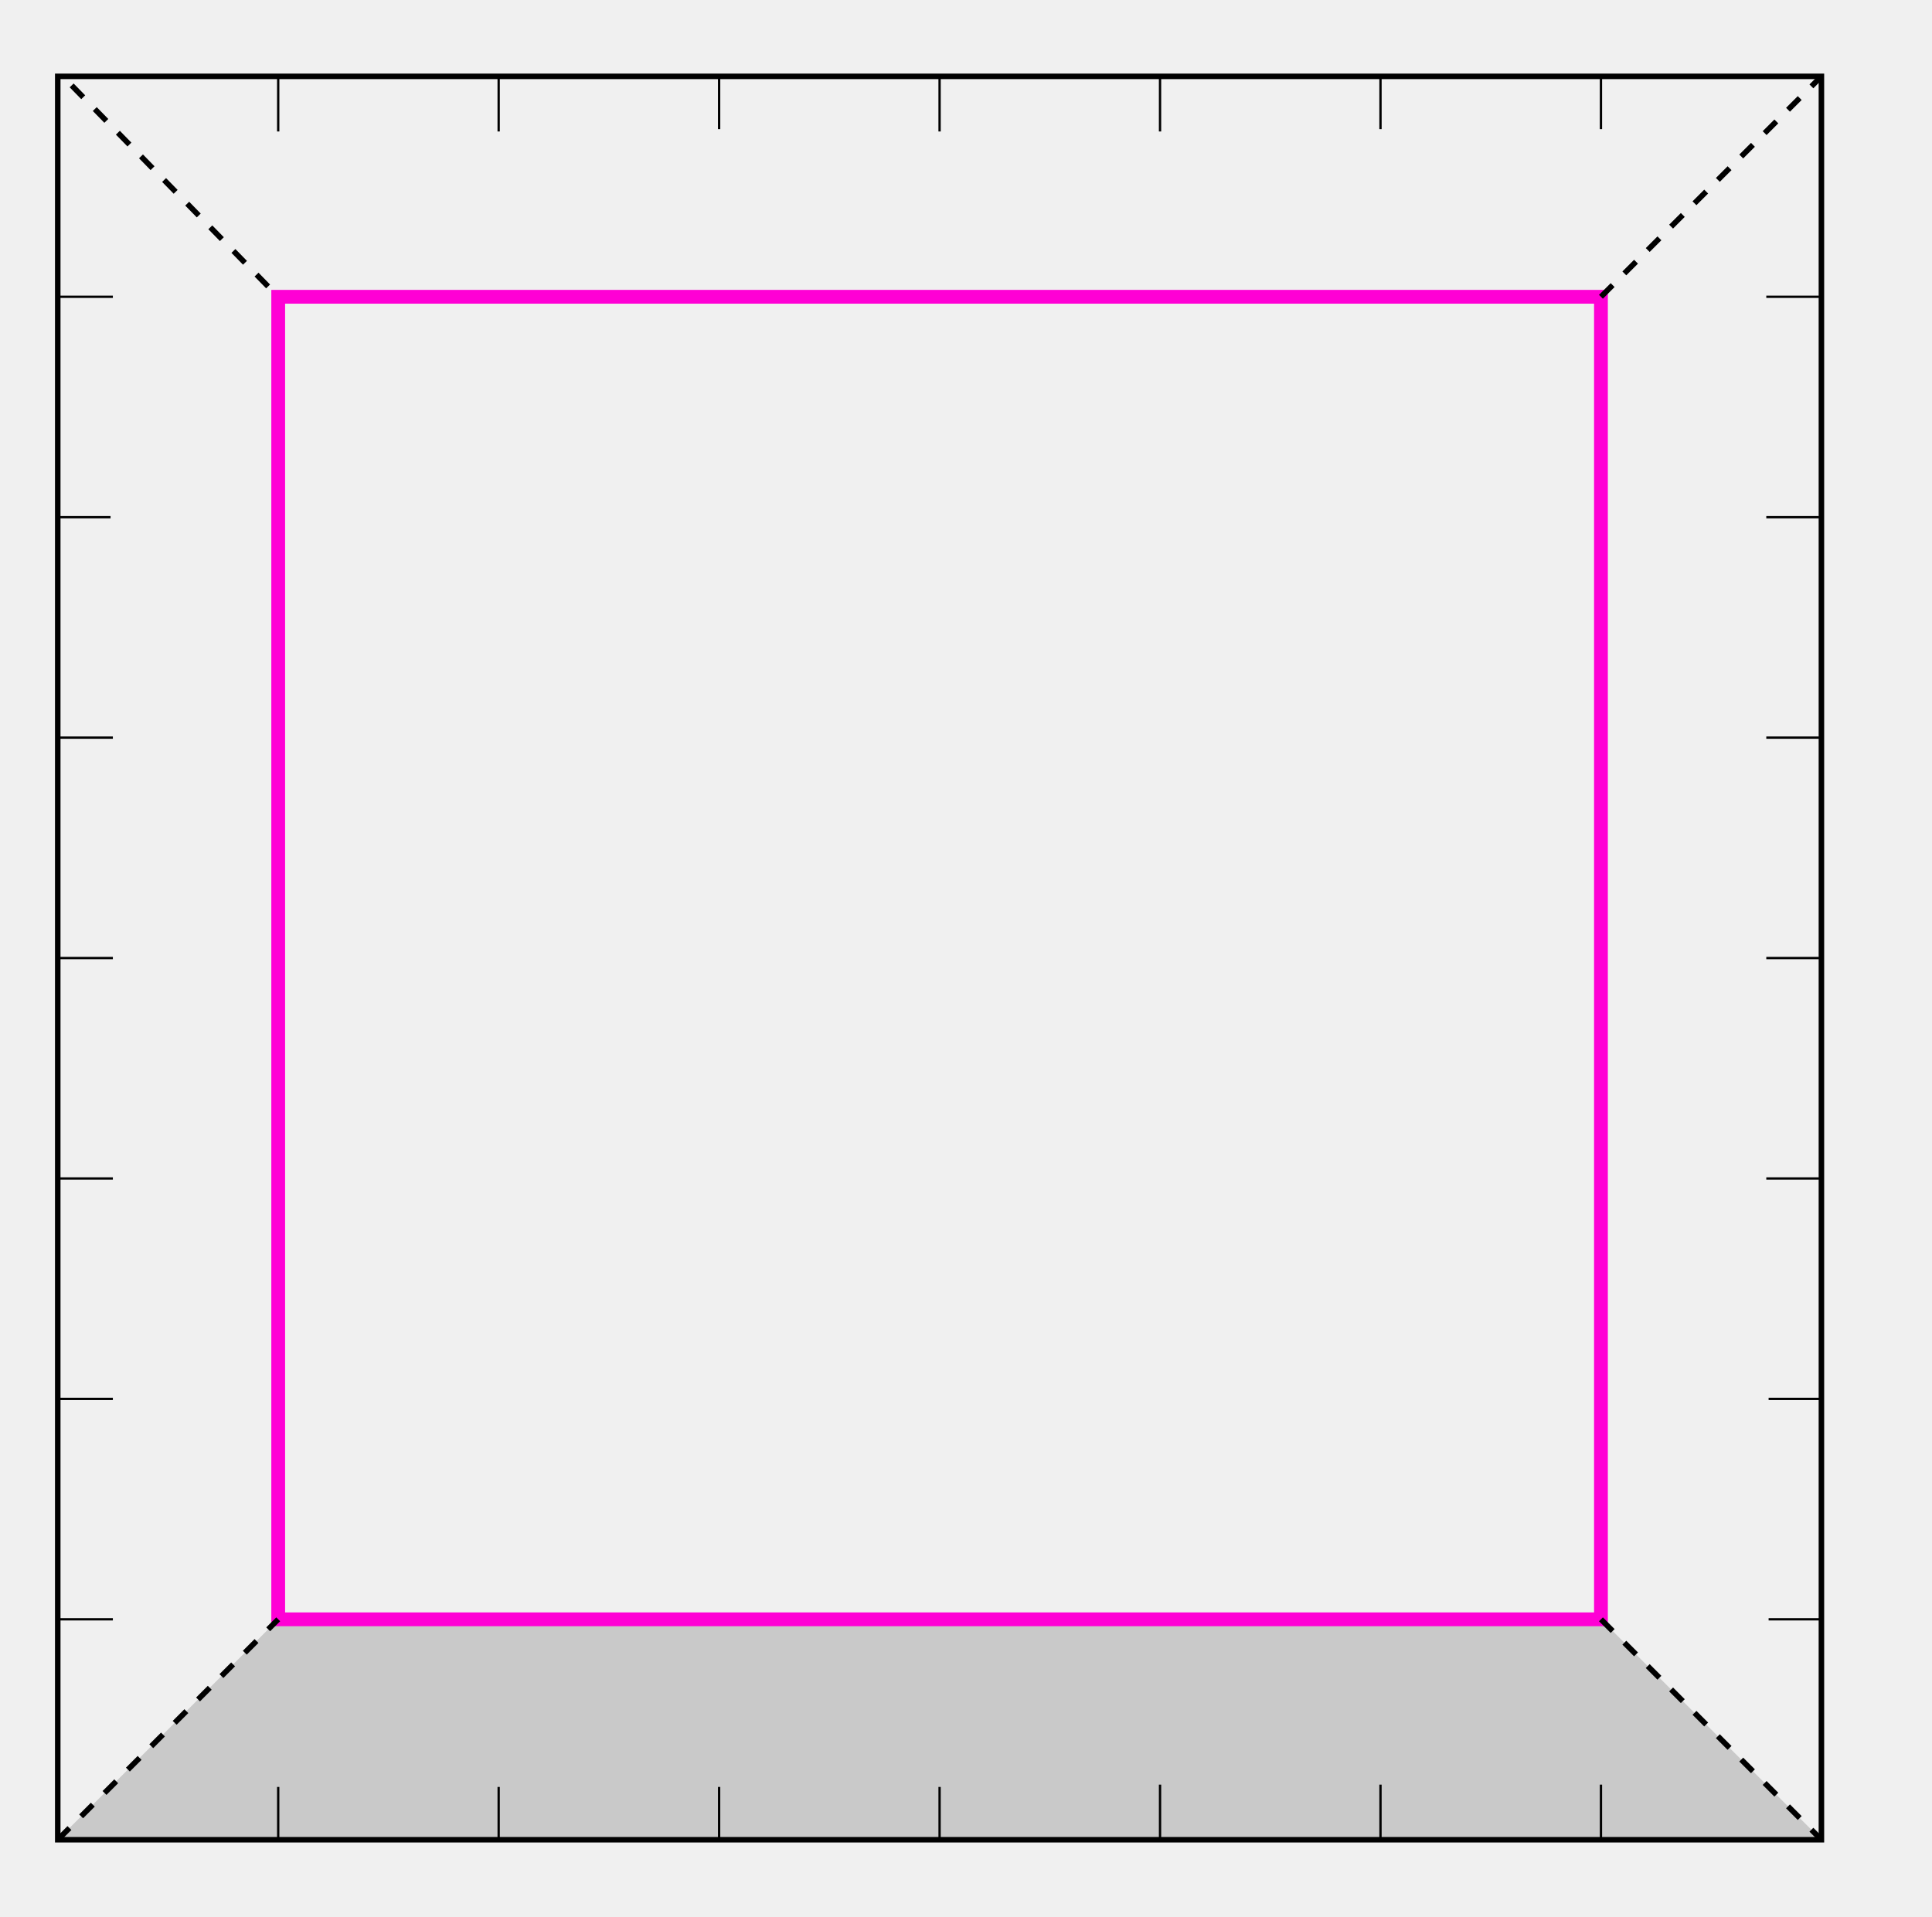
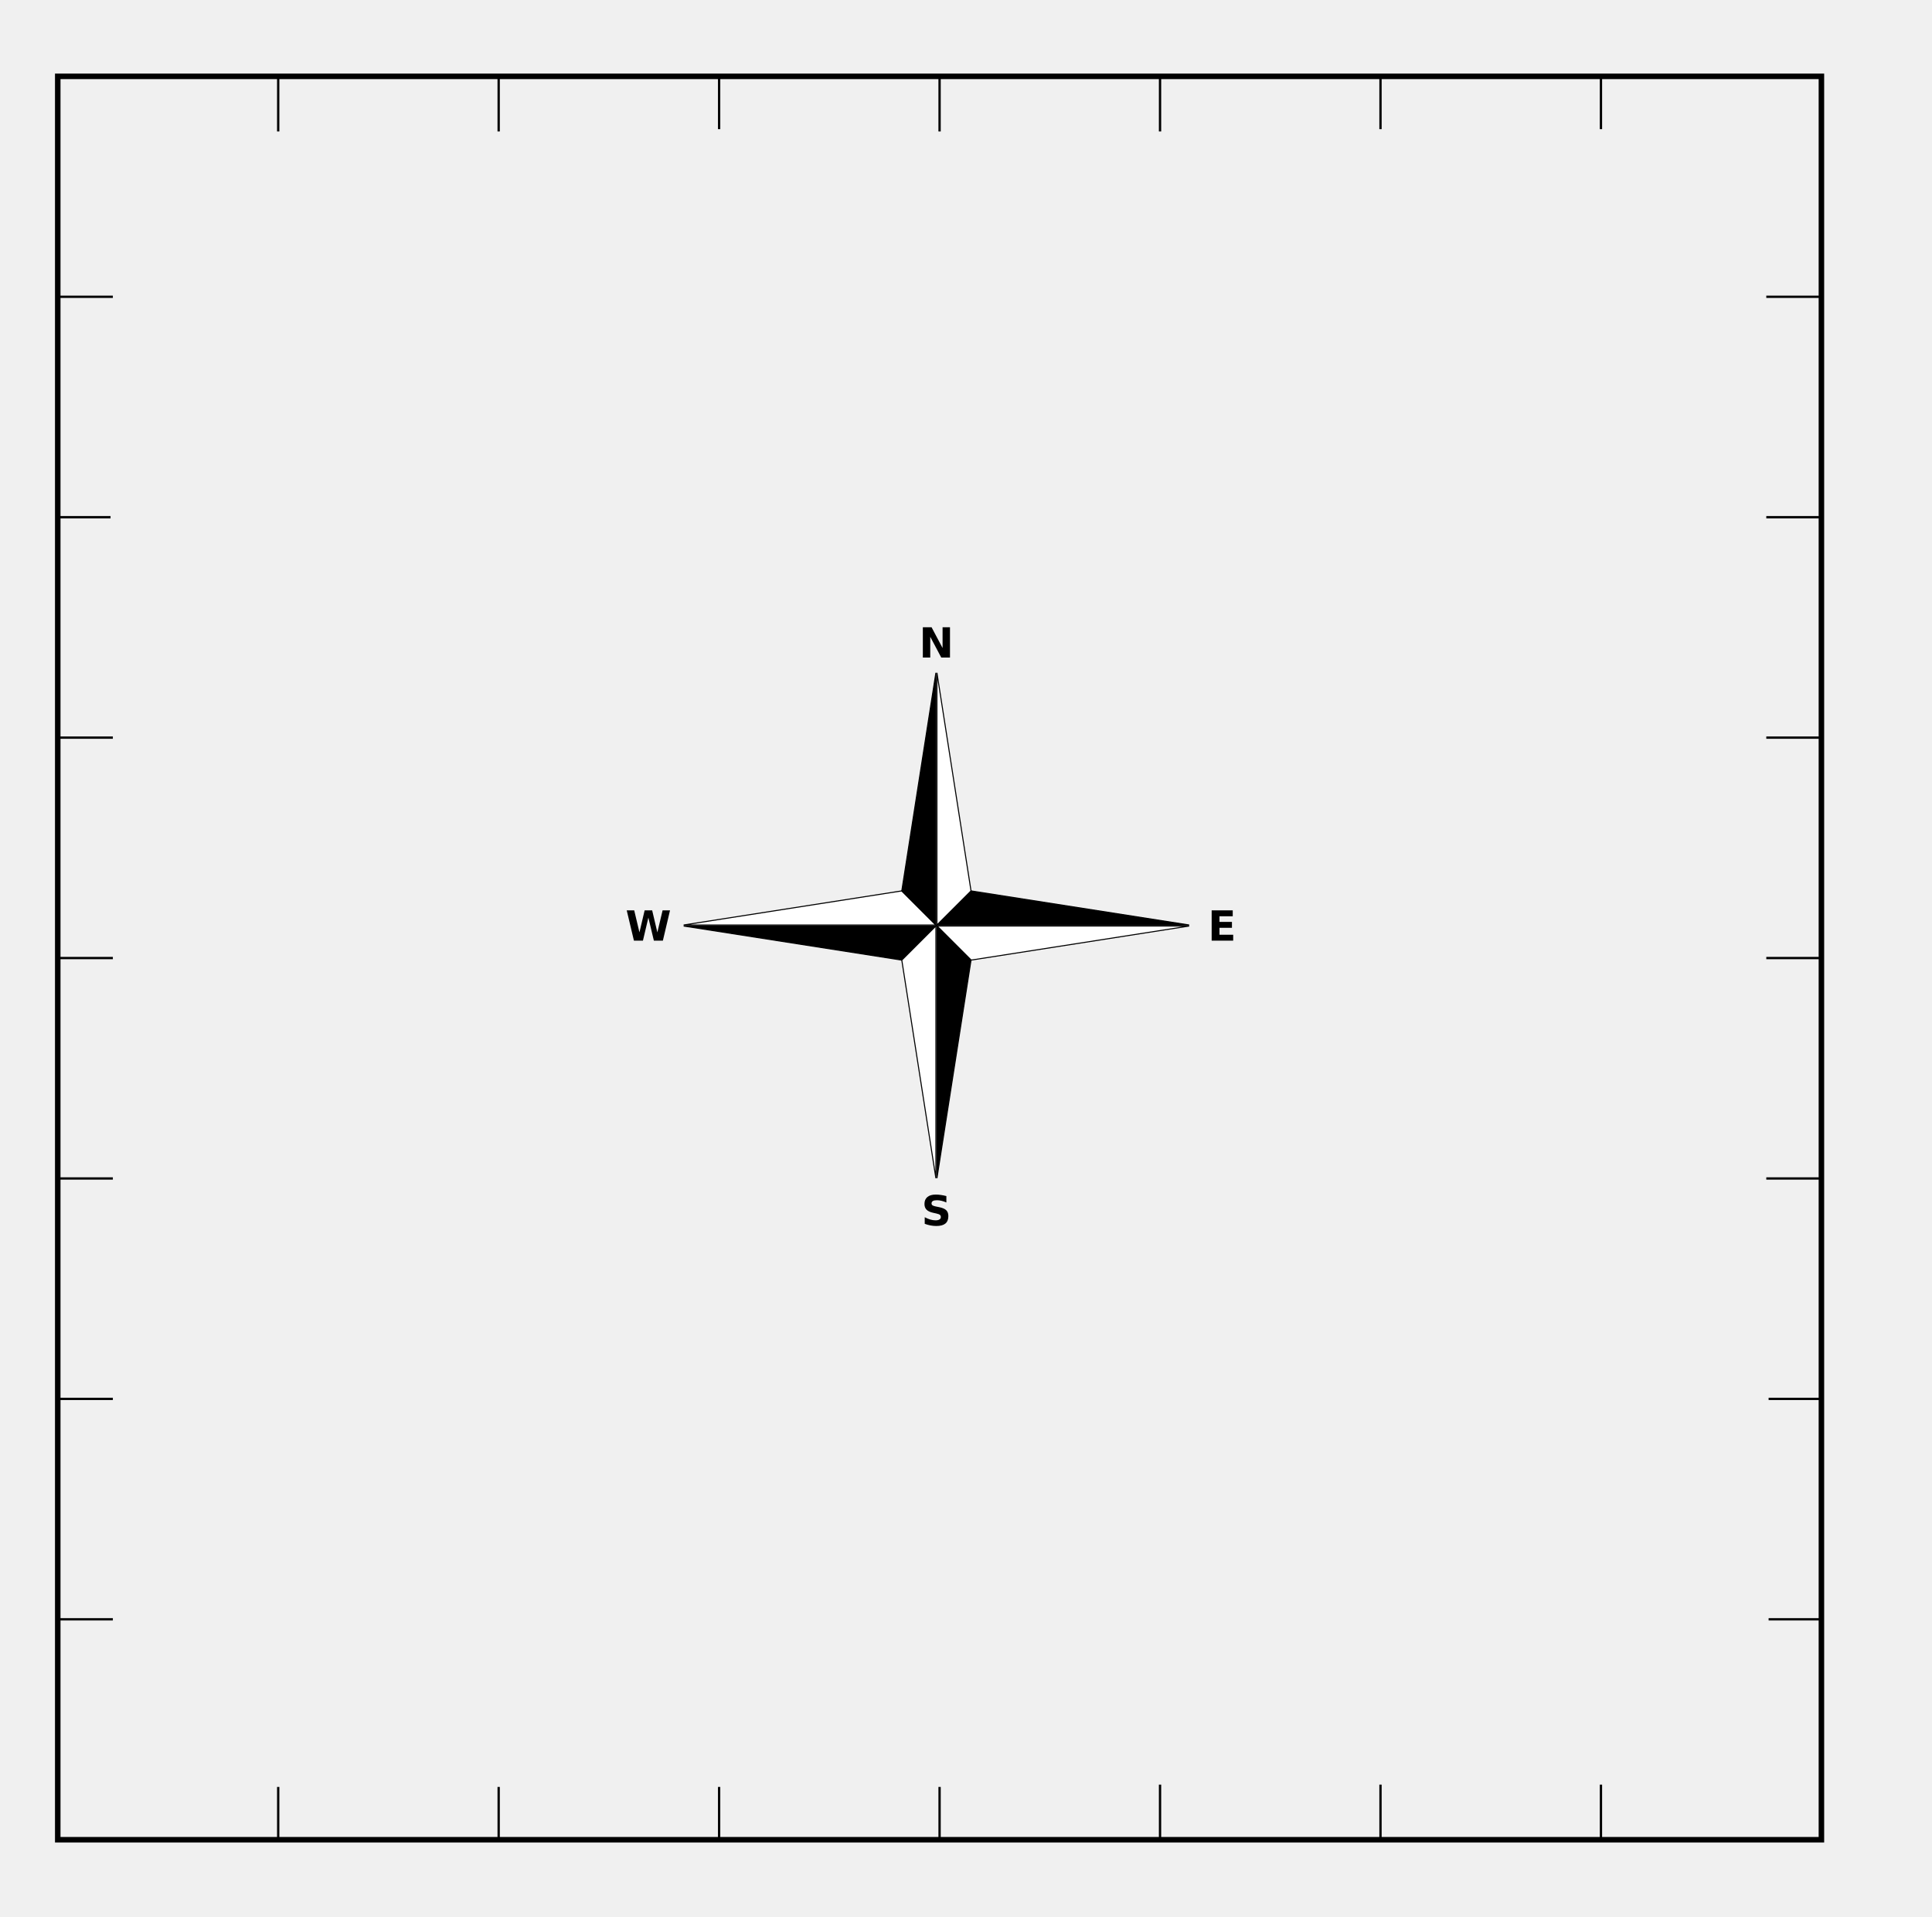
<svg xmlns="http://www.w3.org/2000/svg" width="350.543" height="347.857" id="svg3149" version="1.1">
  <defs id="defs3151" />
  <g id="layer1" transform="translate(-154.8553,-32.82642)">
-     <path style="fill:#c9c9c9;fill-opacity:1;stroke:none" d="m 165.333,366.683 40,-40 240,0 40,40 z" id="path5101" />
    <rect style="fill:none;stroke:#000000;stroke-width:1;stroke-opacity:1" id="rect2985" width="320" height="320" x="165.333" y="46.683" />
-     <path style="fill:none;stroke:#ff00d5;stroke-width:2.5;stroke-miterlimit:4;stroke-opacity:1;stroke-dasharray:none;stroke-dashoffset:0" d="m 445.333,86.683 0,240 -240,0 0,-240 0,0 z" id="path4004" />
-     <path style="fill:none;stroke:#000000;stroke-width:1;stroke-linecap:butt;stroke-linejoin:miter;stroke-miterlimit:4;stroke-opacity:1;stroke-dasharray:3, 3;stroke-dashoffset:0" d="m 445.333,326.683 40,40" id="path4014" />
-     <path style="fill:none;stroke:#000000;stroke-width:1;stroke-linecap:butt;stroke-linejoin:miter;stroke-miterlimit:4;stroke-opacity:1;stroke-dasharray:3, 3;stroke-dashoffset:0" d="M 167.857,48.326 205.333,86.683" id="path4014-7" />
-     <path style="fill:none;stroke:#000000;stroke-width:1;stroke-linecap:butt;stroke-linejoin:miter;stroke-miterlimit:4;stroke-opacity:1;stroke-dasharray:3, 3;stroke-dashoffset:0" d="m 445.333,86.683 40,-40" id="path4014-0" />
-     <path style="fill:none;stroke:#000000;stroke-width:1;stroke-linecap:butt;stroke-linejoin:miter;stroke-miterlimit:4;stroke-opacity:1;stroke-dasharray:3, 3;stroke-dashoffset:0" d="m 165.333,366.683 40,-40" id="path4014-9" />
-     <flowRoot xml:space="preserve" id="flowRoot3114" style="font-size:40px;font-style:normal;font-weight:normal;line-height:125%;letter-spacing:0px;word-spacing:0px;fill:#000000;fill-opacity:1;stroke:none;font-family:Sans" transform="matrix(0.5204763,0,0,0.5204763,255.4589,187.5234)">
-       <flowRegion id="flowRegion3116">
-         <rect id="rect3118" width="175" height="46.429" x="82.857" y="283.21" />
-       </flowRegion>
-       <flowPara id="flowPara3120" style="font-size:26.898px;font-weight:bold;-inkscape-font-specification:Sans Bold">Zone 1</flowPara>
-       <flowPara id="flowPara3122" style="font-size:26.898px;font-weight:bold;-inkscape-font-specification:Sans Bold" />
-     </flowRoot>
    <flowRoot xml:space="preserve" id="flowRoot3124" style="font-size:40px;font-style:normal;font-weight:normal;line-height:125%;letter-spacing:0px;word-spacing:0px;fill:#000000;fill-opacity:1;stroke:none;font-family:Sans" transform="translate(69.5,78.6875)">
      <flowRegion id="flowRegion3126">
        <rect id="rect3128" width="44.286" height="65" x="7.143" y="115.353" />
      </flowRegion>
      <flowPara id="flowPara3130">Zone</flowPara>
    </flowRoot>
    <flowRoot xml:space="preserve" id="flowRoot3132" style="font-size:40px;font-style:normal;font-weight:normal;line-height:125%;letter-spacing:0px;word-spacing:0px;fill:#000000;fill-opacity:1;stroke:none;font-family:Sans" transform="translate(69.5,78.6875)">
      <flowRegion id="flowRegion3134">
        <rect id="rect3136" width="37.857" height="68.571" x="284.286" y="123.925" />
      </flowRegion>
      <flowPara id="flowPara3138">2Z2</flowPara>
    </flowRoot>
    <flowRoot xml:space="preserve" id="flowRoot3140" style="font-size:40px;font-style:normal;font-weight:normal;line-height:125%;letter-spacing:0px;word-spacing:0px;fill:#000000;fill-opacity:1;stroke:none;font-family:Sans" transform="translate(69.5,78.6875)">
      <flowRegion id="flowRegion3142">
        <rect id="rect3144" width="38.571" height="65" x="285.714" y="104.639" />
      </flowRegion>
      <flowPara id="flowPara3146">Z2one</flowPara>
-     </flowRoot>
-     <flowRoot xml:space="preserve" id="flowRoot3148" style="font-size:40px;font-style:normal;font-weight:normal;line-height:125%;letter-spacing:0px;word-spacing:0px;fill:#000000;fill-opacity:1;stroke:none;font-family:Sans" transform="matrix(0.5185935,0,0,0.5185935,257.5376,57.95769)">
-       <flowRegion id="flowRegion3150">
-         <rect id="rect3152" width="192.143" height="52.143" x="79.286" y="5.353" />
-       </flowRegion>
-       <flowPara id="flowPara3154" style="font-size:26.996px;font-weight:bold;-inkscape-font-specification:Sans Bold">Zone 3</flowPara>
-     </flowRoot>
-     <flowRoot xml:space="preserve" id="flowRoot3156" style="font-size:40px;font-style:normal;font-weight:normal;line-height:125%;letter-spacing:0px;word-spacing:0px;fill:#000000;fill-opacity:1;stroke:none;font-family:Sans" transform="matrix(0,-0.5165009,0.5165009,0,128.0101,235.4263)">
-       <flowRegion id="flowRegion3158">
-         <rect id="rect3160" width="302.857" height="127.857" x="3.571" y="98.21" />
-       </flowRegion>
-       <flowPara id="flowPara3164" style="font-size:27.105px;font-weight:bold;-inkscape-font-specification:Sans Bold">Zone 0</flowPara>
-     </flowRoot>
-     <flowRoot xml:space="preserve" id="flowRoot3168" style="font-size:40px;font-style:normal;font-weight:normal;line-height:125%;letter-spacing:0px;word-spacing:0px;fill:#000000;fill-opacity:1;stroke:none;font-family:Sans" transform="matrix(0,0.5216885,-0.5216885,0,550.1903,92.85053)">
-       <flowRegion id="flowRegion3170">
-         <rect id="rect3172" width="255.714" height="117.143" x="167.143" y="149.639" />
-       </flowRegion>
-       <flowPara id="flowPara3174" style="font-size:26.836px;font-weight:bold;-inkscape-font-specification:Sans Bold">Zone 2</flowPara>
    </flowRoot>
    <path style="fill:none;stroke:#000000;stroke-width:0.419px;stroke-linecap:butt;stroke-linejoin:miter;stroke-opacity:1" d="m 165.752,326.683 9.581,0" id="path3176" />
    <path style="fill:none;stroke:#000000;stroke-width:0.419px;stroke-linecap:butt;stroke-linejoin:miter;stroke-opacity:1" d="m 165.752,246.683 9.581,0" id="path3176-9" />
    <path style="fill:none;stroke:#000000;stroke-width:0.419px;stroke-linecap:butt;stroke-linejoin:miter;stroke-opacity:1" d="m 165.752,286.683 9.581,0" id="path3176-0" />
    <path style="fill:none;stroke:#000000;stroke-width:0.419px;stroke-linecap:butt;stroke-linejoin:miter;stroke-opacity:1" d="m 165.752,166.683 9.581,0" id="path3176-4" />
    <path style="fill:none;stroke:#000000;stroke-width:0.419px;stroke-linecap:butt;stroke-linejoin:miter;stroke-opacity:1" d="m 165.333,126.683 9.581,0" id="path3176-1" />
    <path style="fill:none;stroke:#000000;stroke-width:0.419px;stroke-linecap:butt;stroke-linejoin:miter;stroke-opacity:1" d="m 165.752,86.683 9.581,0" id="path3176-04" />
    <path style="fill:none;stroke:#000000;stroke-width:0.419px;stroke-linecap:butt;stroke-linejoin:miter;stroke-opacity:1" d="m 475.752,286.683 9.581,0" id="path3176-8" />
    <path style="fill:none;stroke:#000000;stroke-width:0.419px;stroke-linecap:butt;stroke-linejoin:miter;stroke-opacity:1" d="m 475.333,206.683 9.581,0" id="path3176-7" />
    <path style="fill:none;stroke:#000000;stroke-width:0.419px;stroke-linecap:butt;stroke-linejoin:miter;stroke-opacity:1" d="m 165.752,206.683 9.581,0" id="path3176-08" />
    <path style="fill:none;stroke:#000000;stroke-width:0.419px;stroke-linecap:butt;stroke-linejoin:miter;stroke-opacity:1" d="m 245.333,357.103 0,9.581" id="path3176-6" />
    <path style="fill:none;stroke:#000000;stroke-width:0.419px;stroke-linecap:butt;stroke-linejoin:miter;stroke-opacity:1" d="m 475.752,326.683 9.581,0" id="path3176-2" />
    <path style="fill:none;stroke:#000000;stroke-width:0.419px;stroke-linecap:butt;stroke-linejoin:miter;stroke-opacity:1" d="m 475.333,246.683 9.581,0" id="path3176-47" />
    <path style="fill:none;stroke:#000000;stroke-width:0.419px;stroke-linecap:butt;stroke-linejoin:miter;stroke-opacity:1" d="m 475.333,166.683 9.581,0" id="path3176-93" />
    <path style="fill:none;stroke:#000000;stroke-width:0.419px;stroke-linecap:butt;stroke-linejoin:miter;stroke-opacity:1" d="m 475.333,126.683 9.581,0" id="path3176-92" />
    <path style="fill:none;stroke:#000000;stroke-width:0.419px;stroke-linecap:butt;stroke-linejoin:miter;stroke-opacity:1" d="m 475.333,86.683 9.581,0" id="path3176-83" />
    <path style="fill:none;stroke:#000000;stroke-width:0.419px;stroke-linecap:butt;stroke-linejoin:miter;stroke-opacity:1" d="m 405.333,46.683 0,9.581" id="path3176-6-3" />
    <path style="fill:none;stroke:#000000;stroke-width:0.419px;stroke-linecap:butt;stroke-linejoin:miter;stroke-opacity:1" d="m 205.333,47.103 0,9.581" id="path3176-6-4" />
    <path style="fill:none;stroke:#000000;stroke-width:0.419px;stroke-linecap:butt;stroke-linejoin:miter;stroke-opacity:1" d="m 245.333,47.103 0,9.581" id="path3176-6-9" />
    <path style="fill:none;stroke:#000000;stroke-width:0.419px;stroke-linecap:butt;stroke-linejoin:miter;stroke-opacity:1" d="m 365.333,356.683 0,9.581" id="path3176-6-2" />
    <path style="fill:none;stroke:#000000;stroke-width:0.419px;stroke-linecap:butt;stroke-linejoin:miter;stroke-opacity:1" d="m 285.333,357.103 0,9.581" id="path3176-6-7" />
    <path style="fill:none;stroke:#000000;stroke-width:0.419px;stroke-linecap:butt;stroke-linejoin:miter;stroke-opacity:1" d="m 445.333,46.683 0,9.581" id="path3176-6-42" />
    <path style="fill:none;stroke:#000000;stroke-width:0.419px;stroke-linecap:butt;stroke-linejoin:miter;stroke-opacity:1" d="m 365.333,47.103 0,9.581" id="path3176-6-5" />
    <path style="fill:none;stroke:#000000;stroke-width:0.419px;stroke-linecap:butt;stroke-linejoin:miter;stroke-opacity:1" d="m 325.333,357.103 0,9.581" id="path3176-6-24" />
    <path style="fill:none;stroke:#000000;stroke-width:0.419px;stroke-linecap:butt;stroke-linejoin:miter;stroke-opacity:1" d="m 405.333,356.683 0,9.581" id="path3176-6-43" />
    <path style="fill:none;stroke:#000000;stroke-width:0.419px;stroke-linecap:butt;stroke-linejoin:miter;stroke-opacity:1" d="m 285.333,46.683 0,9.581" id="path3176-6-8" />
    <path style="fill:none;stroke:#000000;stroke-width:0.419px;stroke-linecap:butt;stroke-linejoin:miter;stroke-opacity:1" d="m 205.333,357.103 0,9.581" id="path3176-6-6" />
    <path style="fill:none;stroke:#000000;stroke-width:0.419px;stroke-linecap:butt;stroke-linejoin:miter;stroke-opacity:1" d="m 445.333,356.683 0,9.581" id="path3176-6-0" />
    <path style="fill:none;stroke:#000000;stroke-width:0.419px;stroke-linecap:butt;stroke-linejoin:miter;stroke-opacity:1" d="m 325.333,47.103 0,9.581" id="path3176-6-89" />
    <flowRoot xml:space="preserve" id="flowRoot3389" style="font-size:40px;font-style:normal;font-weight:normal;line-height:125%;letter-spacing:0px;word-spacing:0px;fill:#000000;fill-opacity:1;stroke:none;font-family:Sans" transform="matrix(0.3305358,0,0,0.3305358,125.537,49.39586)">
      <flowRegion id="flowRegion3391">
        <rect id="rect3393" width="87.857" height="81.429" x="87.143" y="87.496" />
      </flowRegion>
      <flowPara id="flowPara3395">0</flowPara>
    </flowRoot>
    <flowRoot xml:space="preserve" id="flowRoot3389-7" style="font-size:40px;font-style:normal;font-weight:normal;line-height:125%;letter-spacing:0px;word-spacing:0px;fill:#000000;fill-opacity:1;stroke:none;font-family:Sans" transform="matrix(0.3305358,0,0,0.3305358,125.8146,249.3087)">
      <flowRegion id="flowRegion3391-4">
        <rect id="rect3393-1" width="87.857" height="81.429" x="87.143" y="87.496" />
      </flowRegion>
      <flowPara id="flowPara3395-2">5</flowPara>
    </flowRoot>
    <flowRoot xml:space="preserve" id="flowRoot3389-1" style="font-size:40px;font-style:normal;font-weight:normal;line-height:125%;letter-spacing:0px;word-spacing:0px;fill:#000000;fill-opacity:1;stroke:none;font-family:Sans" transform="matrix(0.3305358,0,0,0.3305358,212.322,338.3959)">
      <flowRegion id="flowRegion3391-6">
        <rect id="rect3393-2" width="87.857" height="81.429" x="87.143" y="87.496" />
      </flowRegion>
      <flowPara id="flowPara3395-0">8</flowPara>
    </flowRoot>
    <flowRoot xml:space="preserve" id="flowRoot3389-2" style="font-size:40px;font-style:normal;font-weight:normal;line-height:125%;letter-spacing:0px;word-spacing:0px;fill:#000000;fill-opacity:1;stroke:none;font-family:Sans" transform="matrix(0.3305358,0,0,0.3305358,125.4918,289.3959)">
      <flowRegion id="flowRegion3391-2">
        <rect id="rect3393-9" width="87.857" height="81.429" x="87.143" y="87.496" />
      </flowRegion>
      <flowPara id="flowPara3395-7">6</flowPara>
    </flowRoot>
    <flowRoot xml:space="preserve" id="flowRoot3389-4" style="font-size:40px;font-style:normal;font-weight:normal;line-height:125%;letter-spacing:0px;word-spacing:0px;fill:#000000;fill-opacity:1;stroke:none;font-family:Sans" transform="matrix(0.3305358,0,0,0.3305358,459.9533,209.3959)">
      <flowRegion id="flowRegion3391-3">
        <rect id="rect3393-5" width="87.857" height="81.429" x="87.143" y="87.496" />
      </flowRegion>
      <flowPara id="flowPara3395-6">16</flowPara>
    </flowRoot>
    <flowRoot xml:space="preserve" id="flowRoot3389-14" style="font-size:40px;font-style:normal;font-weight:normal;line-height:125%;letter-spacing:0px;word-spacing:0px;fill:#000000;fill-opacity:1;stroke:none;font-family:Sans" transform="matrix(0.3305358,0,0,0.3305358,252.3672,338.3959)">
      <flowRegion id="flowRegion3391-0">
        <rect id="rect3393-3" width="87.857" height="81.429" x="87.143" y="87.496" />
      </flowRegion>
      <flowPara id="flowPara3395-1">9</flowPara>
    </flowRoot>
    <flowRoot xml:space="preserve" id="flowRoot3389-27" style="font-size:40px;font-style:normal;font-weight:normal;line-height:125%;letter-spacing:0px;word-spacing:0px;fill:#000000;fill-opacity:1;stroke:none;font-family:Sans" transform="matrix(0.3305358,0,0,0.3305358,208.0418,0.5388674)">
      <flowRegion id="flowRegion3391-7">
        <rect id="rect3393-98" width="87.857" height="81.429" x="87.143" y="87.496" />
      </flowRegion>
      <flowPara id="flowPara3395-10">26</flowPara>
    </flowRoot>
    <flowRoot xml:space="preserve" id="flowRoot3389-76" style="font-size:40px;font-style:normal;font-weight:normal;line-height:125%;letter-spacing:0px;word-spacing:0px;fill:#000000;fill-opacity:1;stroke:none;font-family:Sans" transform="matrix(0.3429337,0,0,0.3429337,171.1039,337.004)">
      <flowRegion id="flowRegion3391-01">
        <rect id="rect3393-0" width="87.857" height="81.429" x="87.143" y="87.496" />
      </flowRegion>
      <flowPara id="flowPara3395-25">7</flowPara>
    </flowRoot>
    <flowRoot xml:space="preserve" id="flowRoot3389-19" style="font-size:40px;font-style:normal;font-weight:normal;line-height:125%;letter-spacing:0px;word-spacing:0px;fill:#000000;fill-opacity:1;stroke:none;font-family:Sans" transform="matrix(0.3305358,0,0,0.3305358,125.8792,89.40232)">
      <flowRegion id="flowRegion3391-71">
        <rect id="rect3393-31" width="87.857" height="81.429" x="87.143" y="87.496" />
      </flowRegion>
      <flowPara id="flowPara3749">1</flowPara>
    </flowRoot>
    <flowRoot xml:space="preserve" id="flowRoot3389-6" style="font-size:40px;font-style:normal;font-weight:normal;line-height:125%;letter-spacing:0px;word-spacing:0px;fill:#000000;fill-opacity:1;stroke:none;font-family:Sans" transform="matrix(0.3305358,0,0,0.3305358,125.7178,169.3959)">
      <flowRegion id="flowRegion3391-8">
        <rect id="rect3393-7" width="87.857" height="81.429" x="87.143" y="87.496" />
      </flowRegion>
      <flowPara id="flowPara3395-4">3</flowPara>
    </flowRoot>
    <flowRoot xml:space="preserve" id="flowRoot3389-9" style="font-size:40px;font-style:normal;font-weight:normal;line-height:125%;letter-spacing:0px;word-spacing:0px;fill:#000000;fill-opacity:1;stroke:none;font-family:Sans" transform="matrix(0.3429337,0,0,0.3429337,458.8183,288.004)">
      <flowRegion id="flowRegion3391-24">
        <rect id="rect3393-4" width="87.857" height="81.429" x="87.143" y="87.496" />
      </flowRegion>
      <flowPara id="flowPara3395-5">14</flowPara>
    </flowRoot>
    <flowRoot xml:space="preserve" id="flowRoot3389-91" style="font-size:40px;font-style:normal;font-weight:normal;line-height:125%;letter-spacing:0px;word-spacing:0px;fill:#000000;fill-opacity:1;stroke:none;font-family:Sans" transform="matrix(0.3368421,0,0,0.3368421,367.3337,337.7798)">
      <flowRegion id="flowRegion3391-28">
        <rect id="rect3393-96" width="87.857" height="81.429" x="87.143" y="87.496" />
      </flowRegion>
      <flowPara id="flowPara3395-06">12</flowPara>
    </flowRoot>
    <flowRoot xml:space="preserve" id="flowRoot3389-40" style="font-size:40px;font-style:normal;font-weight:normal;line-height:125%;letter-spacing:0px;word-spacing:0px;fill:#000000;fill-opacity:1;stroke:none;font-family:Sans" transform="matrix(0.3368421,0,0,0.3368421,367.5804,-0.07714574)">
      <flowRegion id="flowRegion3391-9">
        <rect id="rect3393-45" width="87.857" height="81.429" x="87.143" y="87.496" />
      </flowRegion>
      <flowPara id="flowPara3395-46">22</flowPara>
    </flowRoot>
    <flowRoot xml:space="preserve" id="flowRoot3389-63" style="font-size:40px;font-style:normal;font-weight:normal;line-height:125%;letter-spacing:0px;word-spacing:0px;fill:#000000;fill-opacity:1;stroke:none;font-family:Sans" transform="matrix(0.3368421,0,0,0.3368421,287.2843,-0.07714574)">
      <flowRegion id="flowRegion3391-99">
        <rect id="rect3393-52" width="87.857" height="81.429" x="87.143" y="87.496" />
      </flowRegion>
      <flowPara id="flowPara3395-13">24</flowPara>
    </flowRoot>
    <flowRoot xml:space="preserve" id="flowRoot3389-0" style="font-size:40px;font-style:normal;font-weight:normal;line-height:125%;letter-spacing:0px;word-spacing:0px;fill:#000000;fill-opacity:1;stroke:none;font-family:Sans" transform="matrix(0.3368421,0,0,0.3368421,167.4817,-0.07714574)">
      <flowRegion id="flowRegion3391-991">
        <rect id="rect3393-34" width="87.857" height="81.429" x="87.143" y="87.496" />
      </flowRegion>
      <flowPara id="flowPara3395-58">27</flowPara>
    </flowRoot>
    <flowRoot xml:space="preserve" id="flowRoot3389-5" style="font-size:40px;font-style:normal;font-weight:normal;line-height:125%;letter-spacing:0px;word-spacing:0px;fill:#000000;fill-opacity:1;stroke:none;font-family:Sans" transform="matrix(0.3305358,0,0,0.3305358,459.9533,129.3959)">
      <flowRegion id="flowRegion3391-73">
        <rect id="rect3393-38" width="87.857" height="81.429" x="87.143" y="87.496" />
      </flowRegion>
      <flowPara id="flowPara3395-9">18</flowPara>
    </flowRoot>
    <flowRoot xml:space="preserve" id="flowRoot3389-55" style="font-size:40px;font-style:normal;font-weight:normal;line-height:125%;letter-spacing:0px;word-spacing:0px;fill:#000000;fill-opacity:1;stroke:none;font-family:Sans" transform="matrix(0.3305358,0,0,0.3305358,287.8223,338.3959)">
      <flowRegion id="flowRegion3391-38">
        <rect id="rect3393-6" width="87.857" height="81.429" x="87.143" y="87.496" />
      </flowRegion>
      <flowPara id="flowPara3395-03">10</flowPara>
    </flowRoot>
    <flowRoot xml:space="preserve" id="flowRoot3389-3" style="font-size:40px;font-style:normal;font-weight:normal;line-height:125%;letter-spacing:0px;word-spacing:0px;fill:#000000;fill-opacity:1;stroke:none;font-family:Sans" transform="matrix(0.3429337,0,0,0.3429337,326.5929,337.004)">
      <flowRegion id="flowRegion3391-61">
        <rect id="rect3393-8" width="87.857" height="81.429" x="87.143" y="87.496" />
      </flowRegion>
      <flowPara id="flowPara3395-70">11</flowPara>
    </flowRoot>
    <flowRoot xml:space="preserve" id="flowRoot3389-51" style="font-size:40px;font-style:normal;font-weight:normal;line-height:125%;letter-spacing:0px;word-spacing:0px;fill:#000000;fill-opacity:1;stroke:none;font-family:Sans" transform="matrix(0.3363995,0,0,0.3363995,459.4165,248.6457)">
      <flowRegion id="flowRegion3391-1">
        <rect id="rect3393-03" width="87.857" height="81.429" x="87.143" y="87.496" />
      </flowRegion>
      <flowPara id="flowPara3395-00">15</flowPara>
    </flowRoot>
    <flowRoot xml:space="preserve" id="flowRoot3389-45" style="font-size:40px;font-style:normal;font-weight:normal;line-height:125%;letter-spacing:0px;word-spacing:0px;fill:#000000;fill-opacity:1;stroke:none;font-family:Sans" transform="matrix(0.3429337,0,0,0.3429337,458.8183,168.004)">
      <flowRegion id="flowRegion3391-42">
        <rect id="rect3393-49" width="87.857" height="81.429" x="87.143" y="87.496" />
      </flowRegion>
      <flowPara id="flowPara3395-99">17</flowPara>
    </flowRoot>
    <flowRoot xml:space="preserve" id="flowRoot3389-49" style="font-size:40px;font-style:normal;font-weight:normal;line-height:125%;letter-spacing:0px;word-spacing:0px;fill:#000000;fill-opacity:1;stroke:none;font-family:Sans" transform="matrix(0.3368421,0,0,0.3368421,407.5277,-0.07714574)">
      <flowRegion id="flowRegion3391-81">
        <rect id="rect3393-63" width="87.857" height="81.429" x="87.143" y="87.496" />
      </flowRegion>
      <flowPara id="flowPara3395-93">21</flowPara>
    </flowRoot>
    <flowRoot xml:space="preserve" id="flowRoot3389-34" style="font-size:40px;font-style:normal;font-weight:normal;line-height:125%;letter-spacing:0px;word-spacing:0px;fill:#000000;fill-opacity:1;stroke:none;font-family:Sans" transform="matrix(0.3305358,0,0,0.3305358,328.1548,0.5388674)">
      <flowRegion id="flowRegion3391-615">
        <rect id="rect3393-61" width="87.857" height="81.429" x="87.143" y="87.496" />
      </flowRegion>
      <flowPara id="flowPara3395-72">23</flowPara>
    </flowRoot>
    <flowRoot xml:space="preserve" id="flowRoot3389-29" style="font-size:40px;font-style:normal;font-weight:normal;line-height:125%;letter-spacing:0px;word-spacing:0px;fill:#000000;fill-opacity:1;stroke:none;font-family:Sans" transform="matrix(0.3305358,0,0,0.3305358,248.2032,0.5388674)">
      <flowRegion id="flowRegion3391-281">
        <rect id="rect3393-24" width="87.857" height="81.429" x="87.143" y="87.496" />
      </flowRegion>
      <flowPara id="flowPara3395-78">25</flowPara>
    </flowRoot>
    <flowRoot xml:space="preserve" id="flowRoot3389-637" style="font-size:40px;font-style:normal;font-weight:normal;line-height:125%;letter-spacing:0px;word-spacing:0px;fill:#000000;fill-opacity:1;stroke:none;font-family:Sans" transform="matrix(0.3305358,0,0,0.3305358,459.9533,89.39587)">
      <flowRegion id="flowRegion3391-72">
        <rect id="rect3393-37" width="87.857" height="81.429" x="87.143" y="87.496" />
      </flowRegion>
      <flowPara id="flowPara3395-253">19</flowPara>
    </flowRoot>
    <flowRoot xml:space="preserve" id="flowRoot3389-768" style="font-size:40px;font-style:normal;font-weight:normal;line-height:125%;letter-spacing:0px;word-spacing:0px;fill:#000000;fill-opacity:1;stroke:none;font-family:Sans" transform="matrix(0.3305389,0,0,0.3305358,460.4372,49.39586)">
      <flowRegion id="flowRegion3391-13">
        <rect id="rect3393-64" width="87.857" height="81.429" x="87.143" y="87.496" />
      </flowRegion>
      <flowPara id="flowPara3395-035">20</flowPara>
    </flowRoot>
    <flowRoot xml:space="preserve" id="flowRoot3389-8" style="font-size:40px;font-style:normal;font-weight:normal;line-height:125%;letter-spacing:0px;word-spacing:0px;fill:#000000;fill-opacity:1;stroke:none;font-family:Sans" transform="matrix(0.3305358,0,0,0.3305358,125.4014,209.4023)">
      <flowRegion id="flowRegion3391-5">
        <rect id="rect3393-09" width="87.857" height="81.429" x="87.143" y="87.496" />
      </flowRegion>
      <flowPara id="flowPara3395-98">4</flowPara>
    </flowRoot>
    <flowRoot xml:space="preserve" id="flowRoot3389-02" style="font-size:40px;font-style:normal;font-weight:normal;line-height:125%;letter-spacing:0px;word-spacing:0px;fill:#000000;fill-opacity:1;stroke:none;font-family:Sans" transform="matrix(0.3305358,0,0,0.3305358,125.9825,129.4895)">
      <flowRegion id="flowRegion3391-49">
        <rect id="rect3393-01" width="87.857" height="81.429" x="87.143" y="87.496" />
      </flowRegion>
      <flowPara id="flowPara3395-200">2</flowPara>
    </flowRoot>
    <flowRoot xml:space="preserve" id="flowRoot3389-49-8" style="font-size:40px;font-style:normal;font-weight:normal;line-height:125%;letter-spacing:0px;word-spacing:0px;fill:#000000;fill-opacity:1;stroke:none;font-family:Sans" transform="matrix(0.3305358,0,0,0.3305358,407.9127,338.3959)">
      <flowRegion id="flowRegion3391-81-5">
        <rect id="rect3393-63-0" width="87.857" height="81.429" x="87.143" y="87.496" />
      </flowRegion>
      <flowPara id="flowPara3395-93-5">13</flowPara>
    </flowRoot>
+     <g id="g3197" transform="matrix(0.1884312,0,0,0.1884312,266.8738,144.3205)">
+       <g style="display:inline" id="layer7" />
+       <g id="layer3" style="display:inline" />
+       <g id="layer4" style="display:inline" />
+       <g style="display:inline" id="layer1-8" />
+       <g style="display:inline" id="layer6" />
+       <g style="display:inline" id="layer2">
+         <g id="g11797" transform="translate(-56.88765,-38.38015)">
+           <path id="path2122" style="fill:#ffffff;fill-opacity:1;fill-rule:evenodd;stroke:#000000;stroke-width:1;stroke-linecap:square;stroke-linejoin:miter;stroke-miterlimit:4;stroke-opacity:1;stroke-dasharray:none;display:inline" d="m 330.745,304.664 32.833,32.833 -0.016,0 -242.852,0 210.035,-32.833" />
+           <path id="path5805" style="fill:#000000;fill-opacity:1;fill-rule:evenodd;stroke:#000000;stroke-width:1;stroke-linecap:square;stroke-linejoin:miter;stroke-miterlimit:4;stroke-opacity:1;stroke-dasharray:none;display:inline" d="m 330.745,371.33 32.833,-32.833 -0.016,0 -242.852,0 210.035,32.833" />
+           <path id="path8724" style="fill:#ffffff;fill-opacity:1;fill-rule:evenodd;stroke:#000000;stroke-width:1;stroke-linecap:square;stroke-linejoin:miter;stroke-miterlimit:4;stroke-opacity:1;stroke-dasharray:none;display:inline" d="m 397.411,371.33 -32.833,-32.833 0.016,0 242.852,0 -210.035,32.833" />
+           <path id="path8726" style="fill:#000000;fill-opacity:1;fill-rule:evenodd;stroke:#000000;stroke-width:1;stroke-linecap:square;stroke-linejoin:miter;stroke-miterlimit:4;stroke-opacity:1;stroke-dasharray:none;display:inline" d="m 397.411,304.664 -32.833,32.833 0.016,0 242.852,0 -210.035,-32.833" />
+           <path id="path8740" style="fill:#ffffff;fill-opacity:1;fill-rule:evenodd;stroke:#000000;stroke-width:1;stroke-linecap:square;stroke-linejoin:miter;stroke-miterlimit:4;stroke-opacity:1;stroke-dasharray:none;display:inline" d="m 330.745,371.33 32.833,-32.833 0,0.016 0,242.852 -32.833,-210.035" />
+           <path id="path8742" style="fill:#000000;fill-opacity:1;fill-rule:evenodd;stroke:#000000;stroke-width:1;stroke-linecap:square;stroke-linejoin:miter;stroke-miterlimit:4;stroke-opacity:1;stroke-dasharray:none;display:inline" d="m 397.411,371.33 -32.833,-32.833 0,0.016 0,242.852 32.833,-210.035" />
+           <path id="path8746" style="fill:#ffffff;fill-opacity:1;fill-rule:evenodd;stroke:#000000;stroke-width:1;stroke-linecap:square;stroke-linejoin:miter;stroke-miterlimit:4;stroke-opacity:1;stroke-dasharray:none;display:inline" d="m 397.411,304.664 -32.833,32.833 0,-0.016 0,-242.852 32.833,210.035" />
+           <path id="path8748" style="fill:#000000;fill-opacity:1;fill-rule:evenodd;stroke:#000000;stroke-width:1;stroke-linecap:square;stroke-linejoin:miter;stroke-miterlimit:4;stroke-opacity:1;stroke-dasharray:none;display:inline" d="m 330.745,304.664 32.833,32.833 0,-0.016 0,-242.852 -32.833,210.035" />
+         </g>
+       </g>
+       <g style="display:inline" id="layer5">
+         <g transform="translate(1.182297,-1.05875)" style="display:inline" id="g1461" />
+         <g transform="translate(1.182297,-1.05875)" id="g1463" style="display:inline" />
+         <g transform="translate(1.182297,-1.05875)" id="g1465" style="display:inline" />
+         <g transform="translate(1.182297,-1.05875)" style="display:inline" id="g1467" />
+         <g transform="translate(1.182297,-1.05875)" style="display:inline" id="g1469" />
+         <g transform="translate(1.182297,-1.05875)" style="display:inline" id="g1471" />
+         <path id="path1476" style="font-size:40px;font-style:normal;font-variant:normal;font-weight:bold;font-stretch:normal;text-align:start;line-height:125%;writing-mode:lr-tb;text-anchor:start;fill:#000000;fill-opacity:1;stroke:none;font-family:Bitstream Vera Sans" d="m 294.124,12.387 8.398,0 10.605,20 0,-20 7.129,0 0,29.16 -8.398,0 -10.605,-20 0,20 -7.129,0 0,-29.16" />
+         <path id="path1478" style="font-size:40px;font-style:normal;font-variant:normal;font-weight:bold;font-stretch:normal;text-align:start;line-height:125%;writing-mode:lr-tb;text-anchor:start;fill:#000000;fill-opacity:1;stroke:none;display:inline;font-family:Bitstream Vera Sans" d="m 572.23,285.037 20.293,0 0,5.684 -12.773,0 0,5.43 12.012,0 0,5.684 -12.012,0 0,6.68 13.203,0 0,5.684 -20.723,0 0,-29.16" />
+         <path id="path1480" style="font-size:40px;font-style:normal;font-variant:normal;font-weight:bold;font-stretch:normal;text-align:start;line-height:125%;writing-mode:lr-tb;text-anchor:start;fill:#000000;fill-opacity:1;stroke:none;display:inline;font-family:Bitstream Vera Sans" d="m 9,285.037 7.207,0 5.039,21.191 5,-21.191 7.246,0 5,21.191 5.039,-21.191 7.148,0 -6.875,29.16 -8.672,0 -5.293,-22.168 -5.234,22.168 -8.672,0 L 9,285.037" />
+         <path id="path1482" style="font-size:40px;font-style:normal;font-variant:normal;font-weight:bold;font-stretch:normal;text-align:start;line-height:125%;writing-mode:lr-tb;text-anchor:start;fill:#000000;fill-opacity:1;stroke:none;display:inline;font-family:Bitstream Vera Sans" d="m 316.78,560.191 0,6.172 c -1.602,-0.716 -3.164,-1.256 -4.688,-1.621 -1.523,-0.365 -2.962,-0.547 -4.316,-0.547 -1.797,2e-5 -3.125,0.247 -3.984,0.742 -0.859,0.495 -1.289,1.263 -1.289,2.305 -2e-5,0.781 0.286,1.393 0.859,1.836 0.586,0.43 1.641,0.801 3.164,1.113 l 3.203,0.645 c 3.242,0.651 5.547,1.641 6.914,2.969 1.367,1.328 2.051,3.216 2.051,5.664 -2e-5,3.216 -0.957,5.612 -2.871,7.188 -1.901,1.562 -4.811,2.344 -8.73,2.344 -1.849,0 -3.704,-0.176 -5.566,-0.527 -1.862,-0.352 -3.724,-0.872 -5.586,-1.562 l 0,-6.348 c 1.862,0.99 3.659,1.738 5.391,2.246 1.745,0.495 3.424,0.742 5.039,0.742 1.641,0 2.897,-0.273 3.77,-0.82 0.872,-0.547 1.309,-1.328 1.309,-2.344 -2e-5,-0.911 -0.299,-1.615 -0.898,-2.109 -0.586,-0.495 -1.764,-0.937 -3.535,-1.328 l -2.91,-0.645 c -2.917,-0.625 -5.052,-1.621 -6.406,-2.988 -1.341,-1.367 -2.012,-3.21 -2.012,-5.527 0,-2.904 0.938,-5.137 2.813,-6.699 1.875,-1.562 4.57,-2.344 8.086,-2.344 1.602,3e-5 3.249,0.124 4.941,0.371 1.693,0.234 3.444,0.592 5.254,1.074" />
+       </g>
+     </g>
  </g>
</svg>
